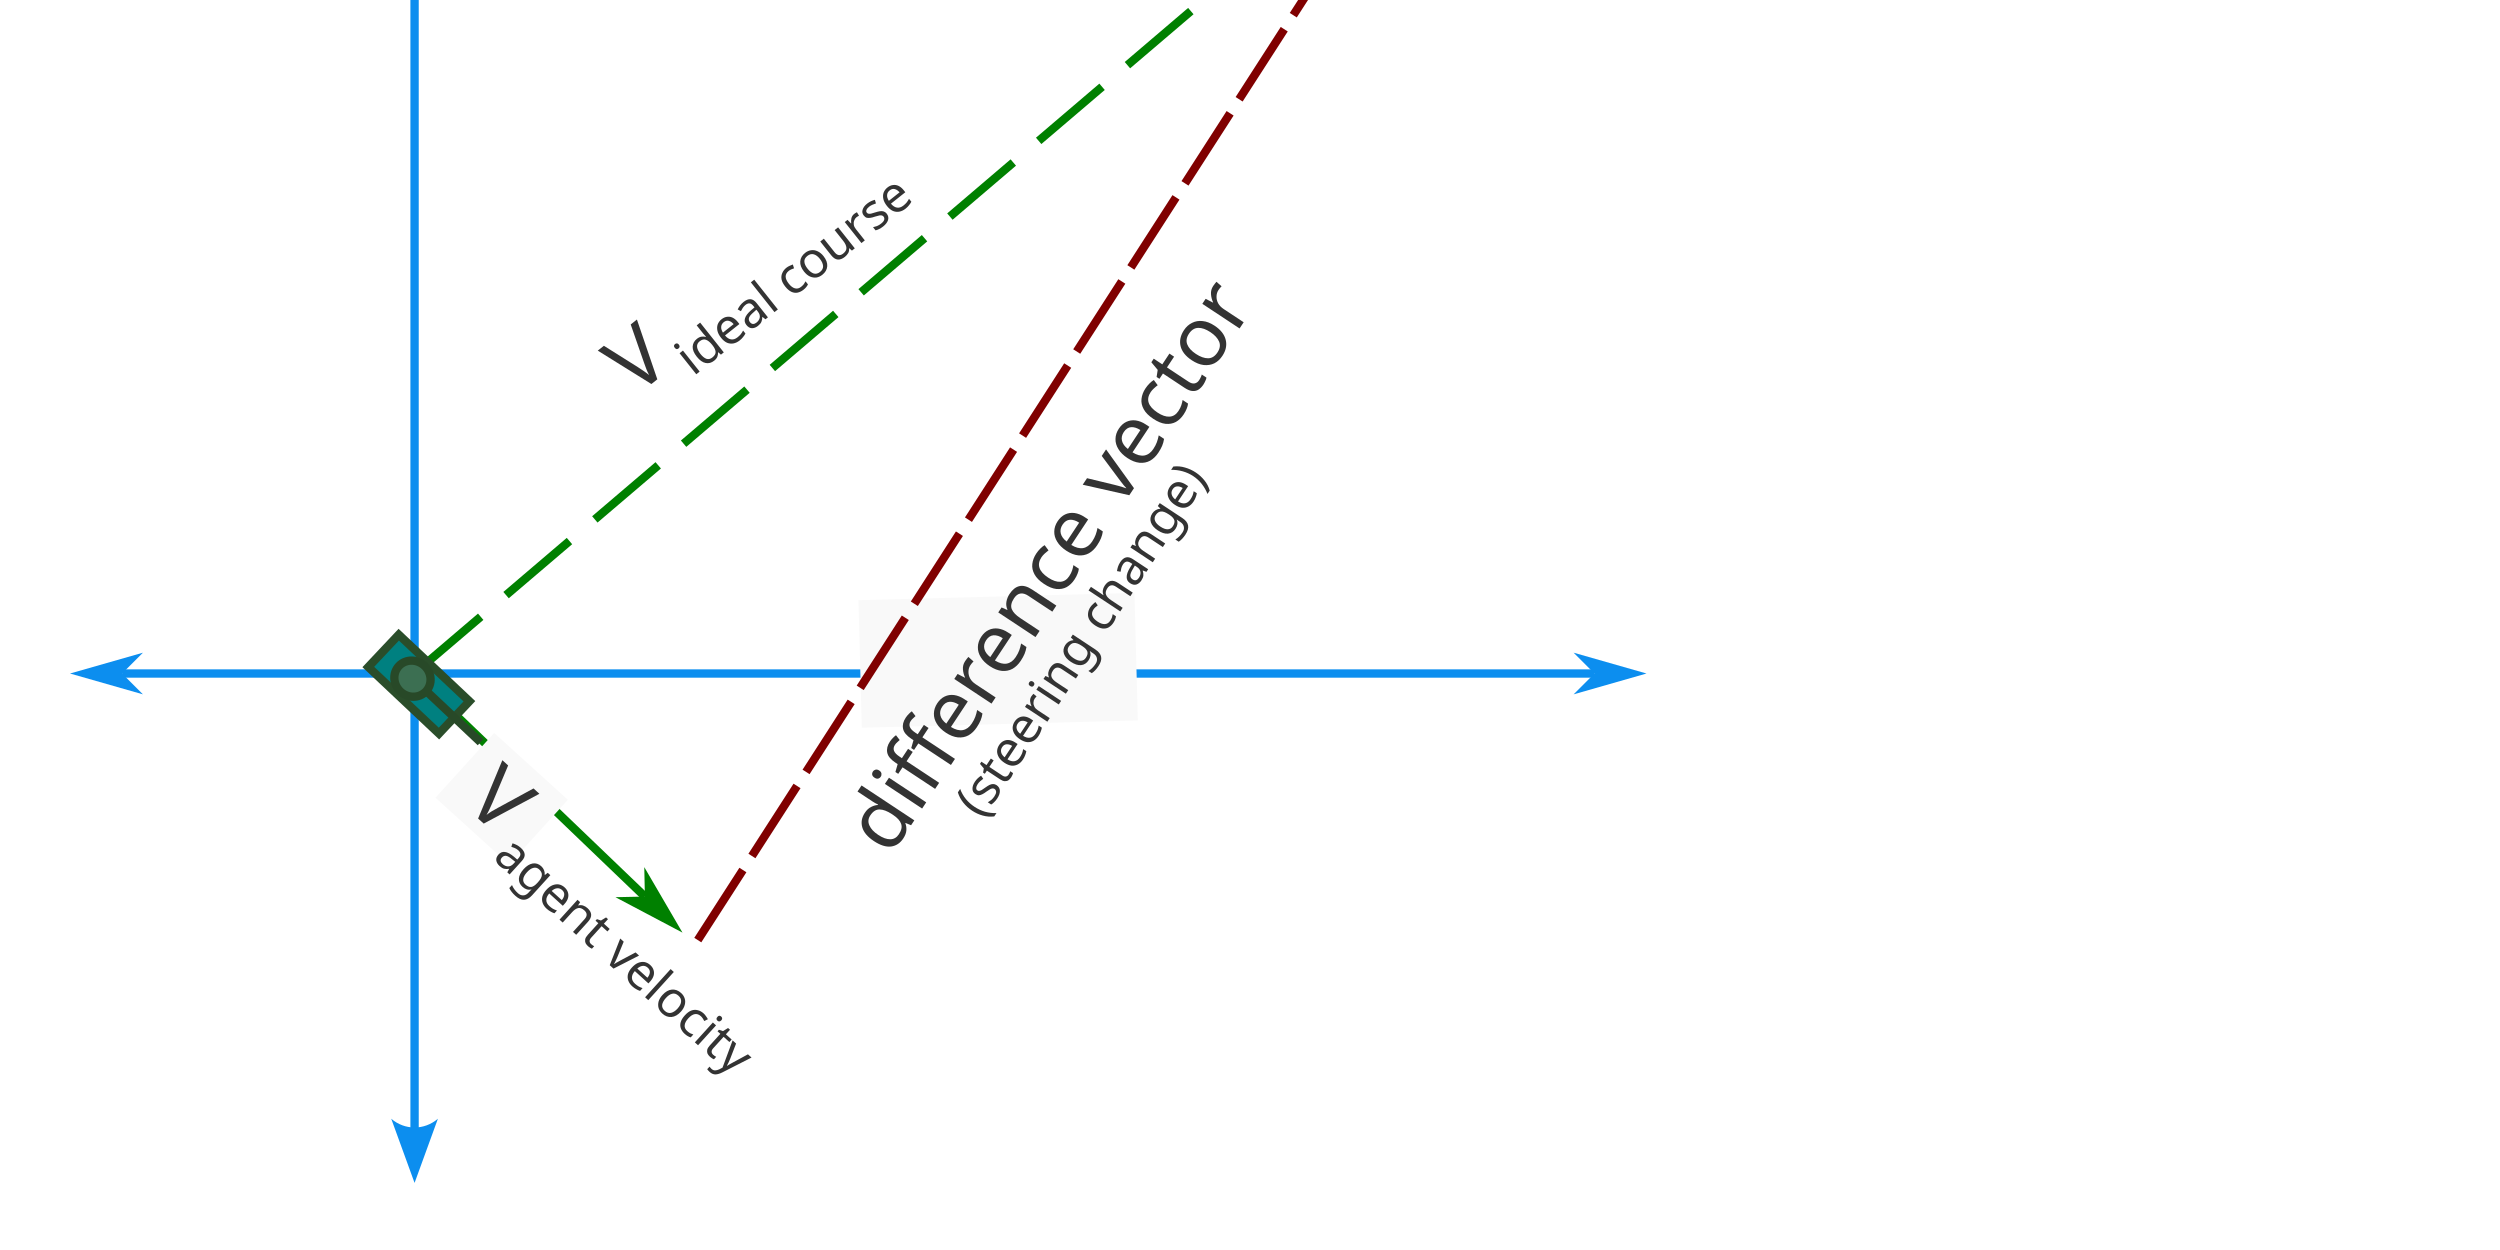
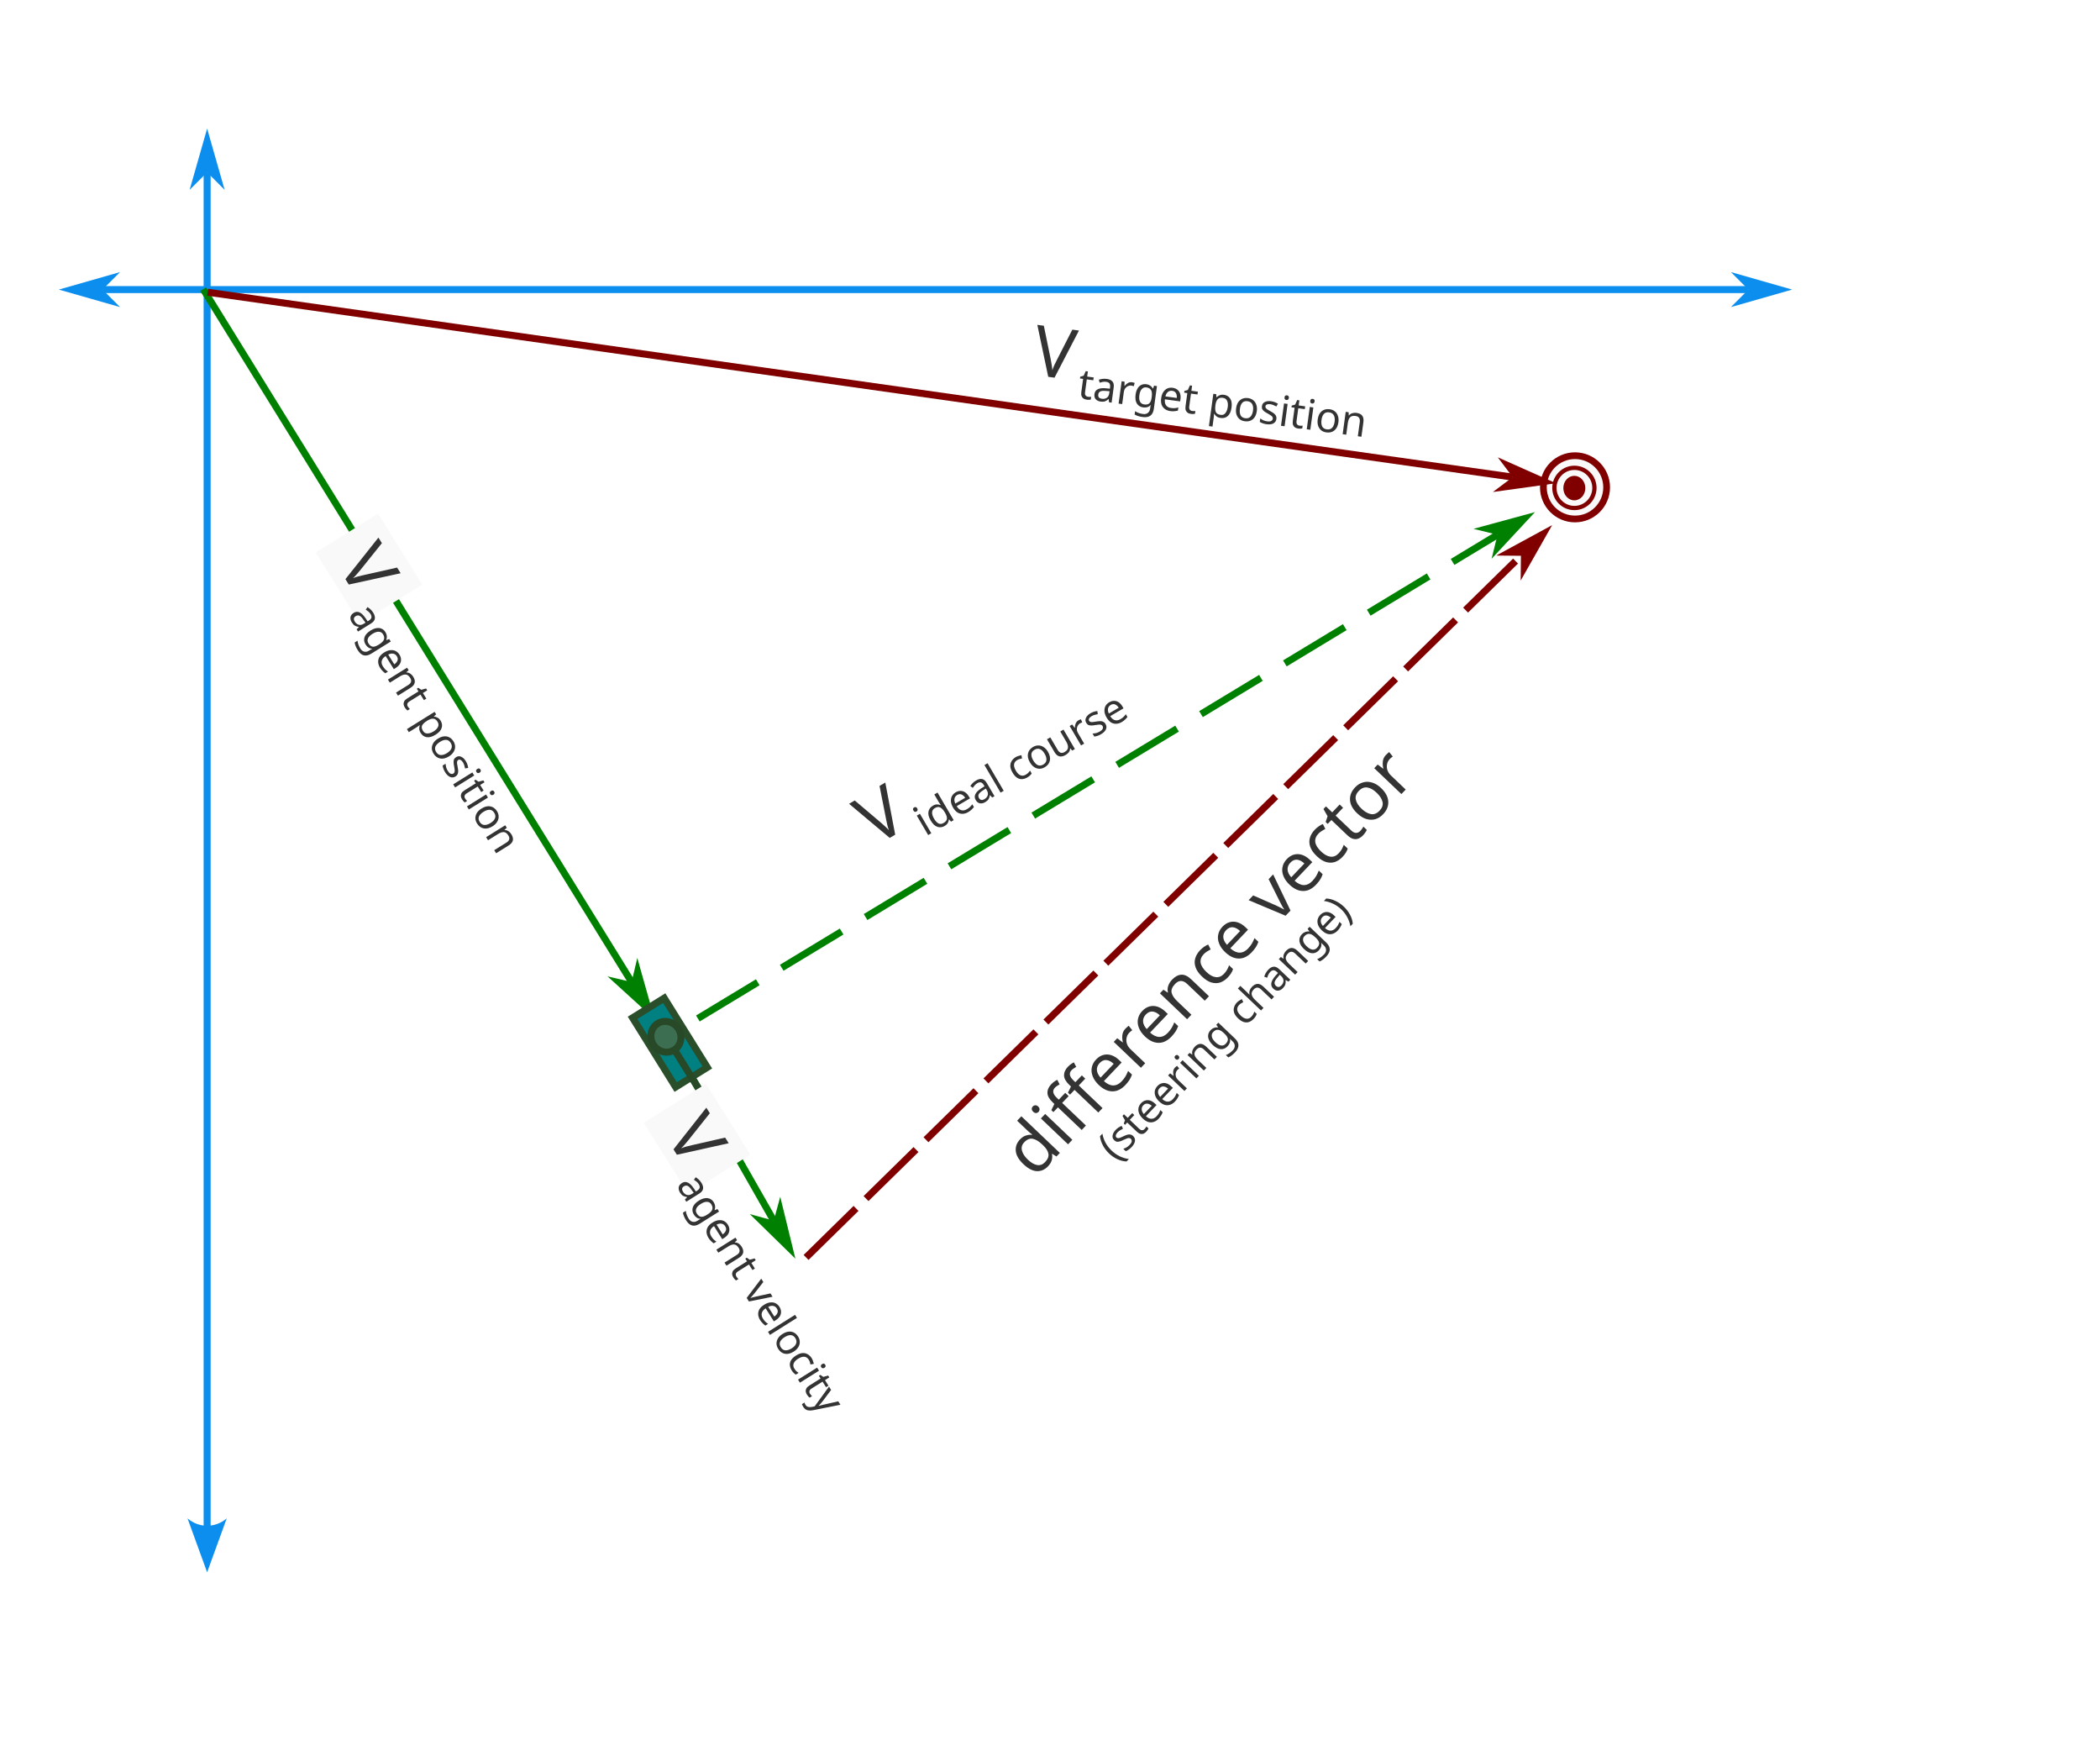
- <svg xmlns="http://www.w3.org/2000/svg" width="300" height="150" viewBox="0 0 300 150" version="1.1" id="svg1">
+ <svg xmlns="http://www.w3.org/2000/svg" width="300" height="250" viewBox="0 0 300 250" version="1.1" id="svg1">
  <defs id="defs1">
    <marker style="overflow:visible" id="marker20" refX="0" refY="0" orient="auto-start-reverse" markerWidth="1" markerHeight="1" viewBox="0 0 1 1" preserveAspectRatio="xMidYMid">
      <path style="fill:context-stroke;fill-rule:evenodd;stroke:none" d="M 0,0 5,-5 -12.5,0 5,5 Z" transform="scale(-0.5)" id="path20" />
    </marker>
    <marker style="overflow:visible" id="marker4" refX="0" refY="0" orient="auto-start-reverse" markerWidth="1" markerHeight="1" viewBox="0 0 1 1" preserveAspectRatio="xMidYMid">
      <path style="fill:context-stroke;fill-rule:evenodd;stroke:none" d="M 0,0 5,-5 -12.5,0 5,5 Z" transform="scale(-0.5)" id="path4" />
    </marker>
    <marker style="overflow:visible" id="ConcaveTriangle" refX="0" refY="0" orient="auto-start-reverse" markerWidth="1" markerHeight="1" viewBox="0 0 1 1" preserveAspectRatio="xMidYMid">
      <path transform="scale(0.7)" d="M -2,-4 9,0 -2,4 c 2,-2.33 2,-5.66 0,-8 z" style="fill:context-stroke;fill-rule:evenodd;stroke:none" id="path7" />
    </marker>
    <marker style="overflow:visible" id="marker3" refX="0" refY="0" orient="auto-start-reverse" markerWidth="1" markerHeight="1" viewBox="0 0 1 1" preserveAspectRatio="xMidYMid">
      <path style="fill:context-stroke;fill-rule:evenodd;stroke:none" d="M 0,0 5,-5 -12.5,0 5,5 Z" transform="scale(-0.5)" id="path3" />
    </marker>
    <marker style="overflow:visible" id="DartArrow" refX="0" refY="0" orient="auto-start-reverse" markerWidth="1" markerHeight="1" viewBox="0 0 1 1" preserveAspectRatio="xMidYMid">
      <path style="fill:context-stroke;fill-rule:evenodd;stroke:none" d="M 0,0 5,-5 -12.5,0 5,5 Z" transform="scale(-0.5)" id="path6" />
    </marker>
    <marker style="overflow:visible" id="marker4-2" refX="0" refY="0" orient="auto-start-reverse" markerWidth="1" markerHeight="1" viewBox="0 0 1 1" preserveAspectRatio="xMidYMid">
      <path style="fill:context-stroke;fill-rule:evenodd;stroke:none" d="M 0,0 5,-5 -12.5,0 5,5 Z" transform="scale(-0.5)" id="path4-6" />
    </marker>
    <marker style="overflow:visible" id="ConcaveTriangle-1" refX="0" refY="0" orient="auto-start-reverse" markerWidth="1" markerHeight="1" viewBox="0 0 1 1" preserveAspectRatio="xMidYMid">
      <path transform="scale(0.7)" d="M -2,-4 9,0 -2,4 c 2,-2.33 2,-5.66 0,-8 z" style="fill:context-stroke;fill-rule:evenodd;stroke:none" id="path7-8" />
    </marker>
    <marker style="overflow:visible" id="marker3-7" refX="0" refY="0" orient="auto-start-reverse" markerWidth="1" markerHeight="1" viewBox="0 0 1 1" preserveAspectRatio="xMidYMid">
      <path style="fill:context-stroke;fill-rule:evenodd;stroke:none" d="M 0,0 5,-5 -12.5,0 5,5 Z" transform="scale(-0.5)" id="path3-9" />
    </marker>
    <marker style="overflow:visible" id="DartArrow-2" refX="0" refY="0" orient="auto-start-reverse" markerWidth="1" markerHeight="1" viewBox="0 0 1 1" preserveAspectRatio="xMidYMid">
      <path style="fill:context-stroke;fill-rule:evenodd;stroke:none" d="M 0,0 5,-5 -12.5,0 5,5 Z" transform="scale(-0.5)" id="path6-0" />
    </marker>
    <marker style="overflow:visible" id="marker4-22" refX="0" refY="0" orient="auto-start-reverse" markerWidth="1" markerHeight="1" viewBox="0 0 1 1" preserveAspectRatio="xMidYMid">
      <path style="fill:context-stroke;fill-rule:evenodd;stroke:none" d="M 0,0 5,-5 -12.5,0 5,5 Z" transform="scale(-0.5)" id="path4-8" />
    </marker>
    <marker style="overflow:visible" id="ConcaveTriangle-9" refX="0" refY="0" orient="auto-start-reverse" markerWidth="1" markerHeight="1" viewBox="0 0 1 1" preserveAspectRatio="xMidYMid">
      <path transform="scale(0.7)" d="M -2,-4 9,0 -2,4 c 2,-2.33 2,-5.66 0,-8 z" style="fill:context-stroke;fill-rule:evenodd;stroke:none" id="path7-7" />
    </marker>
    <marker style="overflow:visible" id="marker3-3" refX="0" refY="0" orient="auto-start-reverse" markerWidth="1" markerHeight="1" viewBox="0 0 1 1" preserveAspectRatio="xMidYMid">
      <path style="fill:context-stroke;fill-rule:evenodd;stroke:none" d="M 0,0 5,-5 -12.5,0 5,5 Z" transform="scale(-0.5)" id="path3-6" />
    </marker>
    <marker style="overflow:visible" id="DartArrow-1" refX="0" refY="0" orient="auto-start-reverse" markerWidth="1" markerHeight="1" viewBox="0 0 1 1" preserveAspectRatio="xMidYMid">
      <path style="fill:context-stroke;fill-rule:evenodd;stroke:none" d="M 0,0 5,-5 -12.5,0 5,5 Z" transform="scale(-0.5)" id="path6-2" />
+     </marker>
+     <marker style="overflow:visible" id="marker20-8" refX="0" refY="0" orient="auto-start-reverse" markerWidth="1" markerHeight="1" viewBox="0 0 1 1" preserveAspectRatio="xMidYMid">
+       <path style="fill:context-stroke;fill-rule:evenodd;stroke:none" d="M 0,0 5,-5 -12.5,0 5,5 Z" transform="scale(-0.5)" id="path20-4" />
    </marker>
  </defs>
  <g id="layer1" style="display:none">
    <path style="fill:none;stroke:#0c8eef;stroke-width:1px;stroke-linecap:butt;stroke-linejoin:miter;stroke-opacity:1;marker-start:url(#marker4);marker-end:url(#ConcaveTriangle)" d="M 49.748,16.053 V 135.649" id="path1" />
    <path style="fill:none;stroke:#0c8eef;stroke-width:1px;stroke-linecap:butt;stroke-linejoin:miter;stroke-opacity:1;marker-start:url(#marker3);marker-end:url(#DartArrow)" d="M 14.651,80.822 H 284.162" id="path2" />
    <g id="g8">
      <rect style="fill:#008080;fill-rule:evenodd;stroke:#2a4d2a;stroke-linecap:square;stroke-opacity:1" id="rect4" width="5.327" height="11.649" x="44.95" y="170.246" />
      <ellipse style="fill:#3c6f52;fill-opacity:1;fill-rule:evenodd;stroke:#284928;stroke-linecap:square;stroke-opacity:1" id="path5" cx="47.663" cy="177.078" rx="2.115" ry="2.226" />
      <path style="fill:none;stroke:#284928;stroke-width:1px;stroke-linecap:butt;stroke-linejoin:miter;stroke-opacity:1" d="m 47.608,174.706 v -8.809" id="path8" />
    </g>
    <g id="g10">
      <ellipse style="fill:#f9f9f9;fill-opacity:1;fill-rule:evenodd;stroke:#800000;stroke-width:0.963;stroke-linecap:square;stroke-opacity:1" id="path9" cx="80" cy="175" rx="4.519" ry="4.519" />
      <ellipse style="fill:#f9f9f9;fill-opacity:1;fill-rule:evenodd;stroke:#800000;stroke-width:0.61;stroke-linecap:square;stroke-opacity:1" id="ellipse9" cx="79.915" cy="175.083" rx="2.86" ry="2.87" />
      <ellipse style="fill:#800000;fill-opacity:1;fill-rule:evenodd;stroke:none;stroke-width:0.353;stroke-linecap:square;stroke-opacity:1" id="ellipse10" cx="79.903" cy="175.107" rx="1.571" ry="1.751" />
    </g>
  </g>
  <g id="layer12" style="display:none">
    <path style="display:inline;fill:none;stroke:#0c8eef;stroke-width:1px;stroke-linecap:butt;stroke-linejoin:miter;stroke-opacity:1;marker-start:url(#marker4-2);marker-end:url(#ConcaveTriangle-1)" d="m 49.748,16.053 0.527,134.51" id="path1-3" />
    <path style="display:inline;fill:none;stroke:#0c8eef;stroke-width:1px;stroke-linecap:butt;stroke-linejoin:miter;stroke-opacity:1;marker-start:url(#marker3-7);marker-end:url(#DartArrow-2)" d="M 14.651,80.822 H 250.176" id="path2-7" />
    <rect style="display:inline;fill:#f9f9f9;fill-opacity:1;fill-rule:evenodd;stroke:none;stroke-linecap:square;stroke-dasharray:10, 4;stroke-dashoffset:0;stroke-opacity:1" id="rect29" width="87.563" height="26.161" x="203.015" y="25.469" transform="rotate(-42.22472,285.3155,163.7933)" />
    <path style="fill:none;stroke:#008000;stroke-width:1px;stroke-linecap:butt;stroke-linejoin:miter;stroke-opacity:1;marker-end:url(#marker20)" d="M 49.873,81.198 104.871,134.419" id="path19" />
    <path style="fill:none;stroke:#800000;stroke-width:1px;stroke-linecap:butt;stroke-linejoin:miter;stroke-opacity:1;marker-end:url(#marker20)" d="M 49.873,81.198 214.145,42.897" id="path21" />
    <path style="fill:none;stroke:#008000;stroke-width:1px;stroke-linecap:butt;stroke-linejoin:miter;stroke-dasharray:10, 4;stroke-dashoffset:0;stroke-opacity:1;marker-end:url(#marker20)" d="M 109.516,139.004 216.587,47.687" id="path22" />
    <g id="g11" transform="rotate(133.2922,86.96627,171.5768)">
      <rect style="fill:#008080;fill-rule:evenodd;stroke:#2a4d2a;stroke-linecap:square;stroke-opacity:1" id="rect10" width="5.327" height="11.649" x="44.95" y="170.246" />
      <ellipse style="fill:#3c6f52;fill-opacity:1;fill-rule:evenodd;stroke:#284928;stroke-linecap:square;stroke-opacity:1" id="ellipse11" cx="47.663" cy="177.078" rx="2.115" ry="2.226" />
      <path style="fill:none;stroke:#284928;stroke-width:1px;stroke-linecap:butt;stroke-linejoin:miter;stroke-opacity:1" d="m 47.608,174.706 v -8.809" id="path11" />
    </g>
    <g id="g23" transform="rotate(-13.46456,203.26,22.99479)">
      <text xml:space="preserve" style="font-style:normal;font-variant:normal;font-weight:normal;font-stretch:normal;font-size:10px;line-height:normal;font-family:sans-serif;font-variant-ligatures:normal;font-variant-position:normal;font-variant-caps:normal;font-variant-numeric:normal;font-variant-alternates:normal;font-variant-east-asian:normal;font-feature-settings:normal;font-variation-settings:normal;text-indent:0;text-align:start;text-decoration-line:none;text-decoration-style:solid;text-decoration-color:#000000;letter-spacing:normal;word-spacing:normal;text-transform:none;writing-mode:lr-tb;direction:ltr;text-orientation:mixed;dominant-baseline:auto;baseline-shift:baseline;text-anchor:start;white-space:normal;shape-padding:0;shape-margin:0;inline-size:0;opacity:1;vector-effect:none;fill:#333333;fill-opacity:1;stroke:none;stroke-width:2;stroke-linecap:butt;stroke-linejoin:miter;stroke-miterlimit:4;stroke-dasharray:none;stroke-dashoffset:0;stroke-opacity:1;-inkscape-stroke:none;stop-color:#000000;stop-opacity:1" x="95.549" y="37.407" id="text22">
        <tspan id="tspan22" x="95.549" y="37.407" style="font-size:10px">V </tspan>
      </text>
      <text xml:space="preserve" style="font-style:normal;font-variant:normal;font-weight:normal;font-stretch:normal;font-size:6px;line-height:normal;font-family:sans-serif;font-variant-ligatures:normal;font-variant-position:normal;font-variant-caps:normal;font-variant-numeric:normal;font-variant-alternates:normal;font-variant-east-asian:normal;font-feature-settings:normal;font-variation-settings:normal;text-indent:0;text-align:start;text-decoration-line:none;text-decoration-style:solid;text-decoration-color:#000000;letter-spacing:normal;word-spacing:normal;text-transform:none;writing-mode:lr-tb;direction:ltr;text-orientation:mixed;dominant-baseline:auto;baseline-shift:baseline;text-anchor:start;white-space:normal;shape-padding:0;shape-margin:0;inline-size:0;opacity:1;vector-effect:none;fill:#333333;fill-opacity:1;stroke:none;stroke-width:2;stroke-linecap:butt;stroke-linejoin:miter;stroke-miterlimit:4;stroke-dasharray:none;stroke-dashoffset:0;stroke-opacity:1;-inkscape-stroke:none;stop-color:#000000;stop-opacity:1" x="104.744" y="45.246" id="text23" transform="translate(-2.214525,-5.409334)">
        <tspan id="tspan23" x="104.744" y="45.246" style="font-size:6px">target position</tspan>
      </text>
    </g>
    <g id="g31" transform="rotate(44.26837,202.1203,37.37546)">
      <rect style="fill:#f9f9f9;fill-opacity:1;fill-rule:evenodd;stroke:none;stroke-linecap:square;stroke-dasharray:10, 4;stroke-dashoffset:0;stroke-opacity:1" id="rect31" width="11.937" height="10.49" x="136.36" y="169.748" />
      <text xml:space="preserve" style="font-style:normal;font-variant:normal;font-weight:normal;font-stretch:normal;font-size:10px;line-height:normal;font-family:sans-serif;font-variant-ligatures:normal;font-variant-position:normal;font-variant-caps:normal;font-variant-numeric:normal;font-variant-alternates:normal;font-variant-east-asian:normal;font-feature-settings:normal;font-variation-settings:normal;text-indent:0;text-align:start;text-decoration-line:none;text-decoration-style:solid;text-decoration-color:#000000;letter-spacing:normal;word-spacing:normal;text-transform:none;writing-mode:lr-tb;direction:ltr;text-orientation:mixed;dominant-baseline:auto;baseline-shift:baseline;text-anchor:start;white-space:normal;shape-padding:0;shape-margin:0;inline-size:0;vector-effect:none;fill:#333333;fill-opacity:1;stroke:none;stroke-width:2;stroke-linecap:butt;stroke-linejoin:miter;stroke-miterlimit:4;stroke-dasharray:none;stroke-dashoffset:0;stroke-opacity:1;-inkscape-stroke:none;stop-color:#000000" x="95.549" y="37.407" id="text24" transform="translate(43.73255,141.2455)">
        <tspan id="tspan24" x="95.549" y="37.407" style="font-size:10px">V </tspan>
      </text>
      <text xml:space="preserve" style="font-style:normal;font-variant:normal;font-weight:normal;font-stretch:normal;font-size:6px;line-height:normal;font-family:sans-serif;font-variant-ligatures:normal;font-variant-position:normal;font-variant-caps:normal;font-variant-numeric:normal;font-variant-alternates:normal;font-variant-east-asian:normal;font-feature-settings:normal;font-variation-settings:normal;text-indent:0;text-align:start;text-decoration-line:none;text-decoration-style:solid;text-decoration-color:#000000;letter-spacing:normal;word-spacing:normal;text-transform:none;writing-mode:lr-tb;direction:ltr;text-orientation:mixed;dominant-baseline:auto;baseline-shift:baseline;text-anchor:start;white-space:normal;shape-padding:0;shape-margin:0;inline-size:0;vector-effect:none;fill:#333333;fill-opacity:1;stroke:none;stroke-width:2;stroke-linecap:butt;stroke-linejoin:miter;stroke-miterlimit:4;stroke-dasharray:none;stroke-dashoffset:0;stroke-opacity:1;-inkscape-stroke:none;stop-color:#000000" x="104.744" y="45.246" id="text25" transform="translate(41.51803,135.8361)">
        <tspan id="tspan25" x="104.744" y="45.246" style="font-size:6px">agent position</tspan>
      </text>
    </g>
    <g id="g29" transform="rotate(-42.22472,285.3155,163.7933)" style="display:inline">
      <text xml:space="preserve" style="font-style:normal;font-variant:normal;font-weight:normal;font-stretch:normal;font-size:10px;line-height:normal;font-family:sans-serif;font-variant-ligatures:normal;font-variant-position:normal;font-variant-caps:normal;font-variant-numeric:normal;font-variant-alternates:normal;font-variant-east-asian:normal;font-feature-settings:normal;font-variation-settings:normal;text-indent:0;text-align:start;text-decoration-line:none;text-decoration-style:solid;text-decoration-color:#000000;letter-spacing:normal;word-spacing:normal;text-transform:none;writing-mode:lr-tb;direction:ltr;text-orientation:mixed;dominant-baseline:auto;baseline-shift:baseline;text-anchor:start;white-space:normal;shape-padding:0;shape-margin:0;inline-size:0;vector-effect:none;fill:#333333;fill-opacity:1;stroke:none;stroke-width:2;stroke-linecap:butt;stroke-linejoin:miter;stroke-miterlimit:4;stroke-dasharray:none;stroke-dashoffset:0;stroke-opacity:1;-inkscape-stroke:none;stop-color:#000000" x="95.549" y="37.407" id="text26" transform="translate(107.4365,5.008155)">
        <tspan x="95.549" y="37.407" style="font-size:10px" id="tspan27">difference vector </tspan>
      </text>
      <text xml:space="preserve" style="font-style:normal;font-variant:normal;font-weight:normal;font-stretch:normal;font-size:6px;line-height:normal;font-family:sans-serif;font-variant-ligatures:normal;font-variant-position:normal;font-variant-caps:normal;font-variant-numeric:normal;font-variant-alternates:normal;font-variant-east-asian:normal;font-feature-settings:normal;font-variation-settings:normal;text-indent:0;text-align:start;text-decoration-line:none;text-decoration-style:solid;text-decoration-color:#000000;letter-spacing:normal;word-spacing:normal;text-transform:none;writing-mode:lr-tb;direction:ltr;text-orientation:mixed;dominant-baseline:auto;baseline-shift:baseline;text-anchor:start;white-space:normal;shape-padding:0;shape-margin:0;inline-size:0;vector-effect:none;fill:#333333;fill-opacity:1;stroke:none;stroke-width:2;stroke-linecap:butt;stroke-linejoin:miter;stroke-miterlimit:4;stroke-dasharray:none;stroke-dashoffset:0;stroke-opacity:1;-inkscape-stroke:none;stop-color:#000000" x="95.549" y="37.407" id="text29" transform="translate(117.2925,11.79521)">
        <tspan x="95.549" y="37.407" id="tspan29" style="font-size:6px">(ideal course change)</tspan>
      </text>
    </g>
    <g id="g14" transform="translate(145.3253,-134.9293)" style="display:inline">
      <ellipse style="fill:#f9f9f9;fill-opacity:1;fill-rule:evenodd;stroke:#800000;stroke-width:0.963;stroke-linecap:square;stroke-opacity:1" id="ellipse12" cx="80" cy="175" rx="4.519" ry="4.519" />
      <ellipse style="fill:#f9f9f9;fill-opacity:1;fill-rule:evenodd;stroke:#800000;stroke-width:0.61;stroke-linecap:square;stroke-opacity:1" id="ellipse13" cx="79.915" cy="175.083" rx="2.86" ry="2.87" />
      <ellipse style="fill:#800000;fill-opacity:1;fill-rule:evenodd;stroke:none;stroke-width:0.353;stroke-linecap:square;stroke-opacity:1" id="ellipse14" cx="79.903" cy="175.107" rx="1.571" ry="1.751" />
    </g>
  </g>
-   <g id="g43" style="display:inline">
+   <g id="g43" style="display:none">
    <path style="display:inline;fill:none;stroke:#0c8eef;stroke-width:1px;stroke-linecap:butt;stroke-linejoin:miter;stroke-opacity:1;marker-start:url(#marker4-22);marker-end:url(#ConcaveTriangle-9)" d="M 49.748,-29.288 V 135.649" id="path1-31" />
    <path style="display:inline;fill:none;stroke:#0c8eef;stroke-width:1px;stroke-linecap:butt;stroke-linejoin:miter;stroke-opacity:1;marker-start:url(#marker3-3);marker-end:url(#DartArrow-1)" d="M 14.651,80.822 H 191.332" id="path2-9" />
    <rect style="display:inline;fill:#f9f9f9;fill-opacity:1;fill-rule:evenodd;stroke:none;stroke-linecap:square;stroke-dasharray:10, 4;stroke-dashoffset:0;stroke-opacity:1" id="rect32" width="33.133" height="15.311" x="101.075" y="74.716" transform="rotate(-1.512971)" />
    <path style="fill:none;stroke:#008000;stroke-width:1px;stroke-linecap:butt;stroke-linejoin:miter;stroke-opacity:1;marker-end:url(#marker20)" d="M 49.873,81.198 77.387,107.589" id="path32" />
    <path style="fill:none;stroke:#800000;stroke-width:1px;stroke-linecap:butt;stroke-linejoin:miter;stroke-dasharray:10, 2;stroke-dashoffset:0;stroke-opacity:1;marker-end:url(#marker20)" d="M 83.734,112.81 161.454,-7.903" id="path33" />
    <path style="fill:none;stroke:#008000;stroke-width:1px;stroke-linecap:butt;stroke-linejoin:miter;stroke-dasharray:10, 4;stroke-dashoffset:0;stroke-opacity:1;marker-end:url(#marker20)" d="M 50.075,80.498 157.146,-10.819" id="path34" />
    <g id="g35" transform="rotate(133.2922,69.22621,129.655)">
      <rect style="fill:#008080;fill-rule:evenodd;stroke:#2a4d2a;stroke-linecap:square;stroke-opacity:1" id="rect34" width="5.327" height="11.649" x="44.95" y="170.246" />
      <ellipse style="fill:#3c6f52;fill-opacity:1;fill-rule:evenodd;stroke:#284928;stroke-linecap:square;stroke-opacity:1" id="ellipse34" cx="47.663" cy="177.078" rx="2.115" ry="2.226" />
      <path style="fill:none;stroke:#284928;stroke-width:1px;stroke-linecap:butt;stroke-linejoin:miter;stroke-opacity:1" d="m 47.608,174.706 v -8.809" id="path35" />
    </g>
    <g id="g36" transform="rotate(-38.4586,100.57,70.3128)">
      <text xml:space="preserve" style="font-style:normal;font-variant:normal;font-weight:normal;font-stretch:normal;font-size:10px;line-height:normal;font-family:sans-serif;font-variant-ligatures:normal;font-variant-position:normal;font-variant-caps:normal;font-variant-numeric:normal;font-variant-alternates:normal;font-variant-east-asian:normal;font-feature-settings:normal;font-variation-settings:normal;text-indent:0;text-align:start;text-decoration-line:none;text-decoration-style:solid;text-decoration-color:#000000;letter-spacing:normal;word-spacing:normal;text-transform:none;writing-mode:lr-tb;direction:ltr;text-orientation:mixed;dominant-baseline:auto;baseline-shift:baseline;text-anchor:start;white-space:normal;shape-padding:0;shape-margin:0;inline-size:0;opacity:1;vector-effect:none;fill:#333333;fill-opacity:1;stroke:none;stroke-width:2;stroke-linecap:butt;stroke-linejoin:miter;stroke-miterlimit:4;stroke-dasharray:none;stroke-dashoffset:0;stroke-opacity:1;-inkscape-stroke:none;stop-color:#000000;stop-opacity:1" x="95.549" y="37.407" id="text35">
        <tspan id="tspan35" x="95.549" y="37.407" style="font-size:10px">V </tspan>
      </text>
      <text xml:space="preserve" style="font-style:normal;font-variant:normal;font-weight:normal;font-stretch:normal;font-size:6px;line-height:normal;font-family:sans-serif;font-variant-ligatures:normal;font-variant-position:normal;font-variant-caps:normal;font-variant-numeric:normal;font-variant-alternates:normal;font-variant-east-asian:normal;font-feature-settings:normal;font-variation-settings:normal;text-indent:0;text-align:start;text-decoration-line:none;text-decoration-style:solid;text-decoration-color:#000000;letter-spacing:normal;word-spacing:normal;text-transform:none;writing-mode:lr-tb;direction:ltr;text-orientation:mixed;dominant-baseline:auto;baseline-shift:baseline;text-anchor:start;white-space:normal;shape-padding:0;shape-margin:0;inline-size:0;opacity:1;vector-effect:none;fill:#333333;fill-opacity:1;stroke:none;stroke-width:2;stroke-linecap:butt;stroke-linejoin:miter;stroke-miterlimit:4;stroke-dasharray:none;stroke-dashoffset:0;stroke-opacity:1;-inkscape-stroke:none;stop-color:#000000;stop-opacity:1" x="104.744" y="45.246" id="text36" transform="translate(-2.214525,-5.409334)">
        <tspan id="tspan36" x="104.744" y="45.246" style="font-size:6px">ideal course</tspan>
      </text>
    </g>
    <g id="g38" transform="rotate(42.19545,203.8304,28.98825)">
      <rect style="fill:#f9f9f9;fill-opacity:1;fill-rule:evenodd;stroke:none;stroke-linecap:square;stroke-dasharray:10, 4;stroke-dashoffset:0;stroke-opacity:1" id="rect36" width="11.937" height="10.49" x="136.36" y="169.748" />
      <text xml:space="preserve" style="font-style:normal;font-variant:normal;font-weight:normal;font-stretch:normal;font-size:10px;line-height:normal;font-family:sans-serif;font-variant-ligatures:normal;font-variant-position:normal;font-variant-caps:normal;font-variant-numeric:normal;font-variant-alternates:normal;font-variant-east-asian:normal;font-feature-settings:normal;font-variation-settings:normal;text-indent:0;text-align:start;text-decoration-line:none;text-decoration-style:solid;text-decoration-color:#000000;letter-spacing:normal;word-spacing:normal;text-transform:none;writing-mode:lr-tb;direction:ltr;text-orientation:mixed;dominant-baseline:auto;baseline-shift:baseline;text-anchor:start;white-space:normal;shape-padding:0;shape-margin:0;inline-size:0;vector-effect:none;fill:#333333;fill-opacity:1;stroke:none;stroke-width:2;stroke-linecap:butt;stroke-linejoin:miter;stroke-miterlimit:4;stroke-dasharray:none;stroke-dashoffset:0;stroke-opacity:1;-inkscape-stroke:none;stop-color:#000000" x="95.549" y="37.407" id="text37" transform="translate(43.73255,141.2455)">
        <tspan id="tspan37" x="95.549" y="37.407" style="font-size:10px">V </tspan>
      </text>
      <text xml:space="preserve" style="font-style:normal;font-variant:normal;font-weight:normal;font-stretch:normal;font-size:6px;line-height:normal;font-family:sans-serif;font-variant-ligatures:normal;font-variant-position:normal;font-variant-caps:normal;font-variant-numeric:normal;font-variant-alternates:normal;font-variant-east-asian:normal;font-feature-settings:normal;font-variation-settings:normal;text-indent:0;text-align:start;text-decoration-line:none;text-decoration-style:solid;text-decoration-color:#000000;letter-spacing:normal;word-spacing:normal;text-transform:none;writing-mode:lr-tb;direction:ltr;text-orientation:mixed;dominant-baseline:auto;baseline-shift:baseline;text-anchor:start;white-space:normal;shape-padding:0;shape-margin:0;inline-size:0;vector-effect:none;fill:#333333;fill-opacity:1;stroke:none;stroke-width:2;stroke-linecap:butt;stroke-linejoin:miter;stroke-miterlimit:4;stroke-dasharray:none;stroke-dashoffset:0;stroke-opacity:1;-inkscape-stroke:none;stop-color:#000000" x="104.744" y="45.246" id="text38" transform="translate(41.51803,135.8361)">
        <tspan id="tspan38" x="104.744" y="45.246" style="font-size:6px">agent velocity</tspan>
      </text>
    </g>
    <g id="g40" transform="rotate(-56.5261,211.1096,162.0985)" style="display:inline">
      <text xml:space="preserve" style="font-style:normal;font-variant:normal;font-weight:normal;font-stretch:normal;font-size:10px;line-height:normal;font-family:sans-serif;font-variant-ligatures:normal;font-variant-position:normal;font-variant-caps:normal;font-variant-numeric:normal;font-variant-alternates:normal;font-variant-east-asian:normal;font-feature-settings:normal;font-variation-settings:normal;text-indent:0;text-align:start;text-decoration-line:none;text-decoration-style:solid;text-decoration-color:#000000;letter-spacing:normal;word-spacing:normal;text-transform:none;writing-mode:lr-tb;direction:ltr;text-orientation:mixed;dominant-baseline:auto;baseline-shift:baseline;text-anchor:start;white-space:normal;shape-padding:0;shape-margin:0;inline-size:0;vector-effect:none;fill:#333333;fill-opacity:1;stroke:none;stroke-width:2;stroke-linecap:butt;stroke-linejoin:miter;stroke-miterlimit:4;stroke-dasharray:none;stroke-dashoffset:0;stroke-opacity:1;-inkscape-stroke:none;stop-color:#000000" x="95.549" y="37.407" id="text39" transform="translate(107.4365,5.008155)">
        <tspan x="95.549" y="37.407" style="font-size:10px" id="tspan39">difference vector </tspan>
      </text>
      <text xml:space="preserve" style="font-style:normal;font-variant:normal;font-weight:normal;font-stretch:normal;font-size:6px;line-height:normal;font-family:sans-serif;font-variant-ligatures:normal;font-variant-position:normal;font-variant-caps:normal;font-variant-numeric:normal;font-variant-alternates:normal;font-variant-east-asian:normal;font-feature-settings:normal;font-variation-settings:normal;text-indent:0;text-align:start;text-decoration-line:none;text-decoration-style:solid;text-decoration-color:#000000;letter-spacing:normal;word-spacing:normal;text-transform:none;writing-mode:lr-tb;direction:ltr;text-orientation:mixed;dominant-baseline:auto;baseline-shift:baseline;text-anchor:start;white-space:normal;shape-padding:0;shape-margin:0;inline-size:0;vector-effect:none;fill:#333333;fill-opacity:1;stroke:none;stroke-width:2;stroke-linecap:butt;stroke-linejoin:miter;stroke-miterlimit:4;stroke-dasharray:none;stroke-dashoffset:0;stroke-opacity:1;-inkscape-stroke:none;stop-color:#000000" x="95.549" y="37.407" id="text40" transform="translate(117.2925,11.79521)">
        <tspan x="95.549" y="37.407" id="tspan40" style="font-size:6px">(steering change)</tspan>
      </text>
    </g>
    <g id="g42" transform="translate(87.99306,-195.6684)" style="display:inline">
      <ellipse style="fill:#f9f9f9;fill-opacity:1;fill-rule:evenodd;stroke:#800000;stroke-width:0.963;stroke-linecap:square;stroke-opacity:1" id="ellipse40" cx="80" cy="175" rx="4.519" ry="4.519" />
      <ellipse style="fill:#f9f9f9;fill-opacity:1;fill-rule:evenodd;stroke:#800000;stroke-width:0.61;stroke-linecap:square;stroke-opacity:1" id="ellipse41" cx="79.915" cy="175.083" rx="2.86" ry="2.87" />
      <ellipse style="fill:#800000;fill-opacity:1;fill-rule:evenodd;stroke:none;stroke-width:0.353;stroke-linecap:square;stroke-opacity:1" id="ellipse42" cx="79.903" cy="175.107" rx="1.571" ry="1.751" />
    </g>
  </g>
+   <g id="g56" style="display:inline">
+     <path style="fill:none;stroke:#008000;stroke-width:1px;stroke-linecap:butt;stroke-linejoin:miter;stroke-opacity:1;marker-end:url(#marker20)" d="m 94.679,146.541 15.851,27.794" id="path56" />
+     <path style="display:inline;fill:none;stroke:#0c8eef;stroke-width:1px;stroke-linecap:butt;stroke-linejoin:miter;stroke-opacity:1;marker-start:url(#marker4-22);marker-end:url(#ConcaveTriangle-9)" d="M 29.59,24.614 V 218.258" id="path43" />
+     <path style="display:inline;fill:none;stroke:#0c8eef;stroke-width:1px;stroke-linecap:butt;stroke-linejoin:miter;stroke-opacity:1;marker-start:url(#marker3-3);marker-end:url(#DartArrow-1)" d="M 14.651,41.359 H 249.774" id="path44" />
+     <path style="fill:none;stroke:#008000;stroke-width:1px;stroke-linecap:butt;stroke-linejoin:miter;stroke-opacity:1;marker-end:url(#marker20)" d="M 29.026,41.296 90.231,140.257" id="path45" />
+     <path style="fill:none;stroke:#800000;stroke-width:1px;stroke-linecap:butt;stroke-linejoin:miter;stroke-dasharray:10, 2;stroke-dashoffset:0;stroke-opacity:1;marker-end:url(#marker20)" d="M 115.153,179.589 217.273,79.379" id="path46" />
+     <path style="fill:none;stroke:#008000;stroke-width:1px;stroke-linecap:butt;stroke-linejoin:miter;stroke-dasharray:10, 4;stroke-dashoffset:0;stroke-opacity:1;marker-end:url(#marker20)" d="M 99.695,145.462 213.931,76.374" id="path47" />
+     <g id="g48" transform="rotate(148.1072,75.54156,169.3575)">
+       <rect style="fill:#008080;fill-rule:evenodd;stroke:#2a4d2a;stroke-linecap:square;stroke-opacity:1" id="rect47" width="5.327" height="11.649" x="44.95" y="170.246" />
+       <ellipse style="fill:#3c6f52;fill-opacity:1;fill-rule:evenodd;stroke:#284928;stroke-linecap:square;stroke-opacity:1" id="ellipse47" cx="47.663" cy="177.078" rx="2.115" ry="2.226" />
+       <path style="fill:none;stroke:#284928;stroke-width:1px;stroke-linecap:butt;stroke-linejoin:miter;stroke-opacity:1" d="m 47.608,174.706 v -8.809" id="path48" />
+     </g>
+     <g id="g49" transform="rotate(-30.38236,264.0831,25.126)">
+       <text xml:space="preserve" style="font-style:normal;font-variant:normal;font-weight:normal;font-stretch:normal;font-size:10px;line-height:normal;font-family:sans-serif;font-variant-ligatures:normal;font-variant-position:normal;font-variant-caps:normal;font-variant-numeric:normal;font-variant-alternates:normal;font-variant-east-asian:normal;font-feature-settings:normal;font-variation-settings:normal;text-indent:0;text-align:start;text-decoration-line:none;text-decoration-style:solid;text-decoration-color:#000000;letter-spacing:normal;word-spacing:normal;text-transform:none;writing-mode:lr-tb;direction:ltr;text-orientation:mixed;dominant-baseline:auto;baseline-shift:baseline;text-anchor:start;white-space:normal;shape-padding:0;shape-margin:0;inline-size:0;opacity:1;vector-effect:none;fill:#333333;fill-opacity:1;stroke:none;stroke-width:2;stroke-linecap:butt;stroke-linejoin:miter;stroke-miterlimit:4;stroke-dasharray:none;stroke-dashoffset:0;stroke-opacity:1;-inkscape-stroke:none;stop-color:#000000;stop-opacity:1" x="95.549" y="37.407" id="text48">
+         <tspan id="tspan48" x="95.549" y="37.407" style="font-size:10px">V </tspan>
+       </text>
+       <text xml:space="preserve" style="font-style:normal;font-variant:normal;font-weight:normal;font-stretch:normal;font-size:6px;line-height:normal;font-family:sans-serif;font-variant-ligatures:normal;font-variant-position:normal;font-variant-caps:normal;font-variant-numeric:normal;font-variant-alternates:normal;font-variant-east-asian:normal;font-feature-settings:normal;font-variation-settings:normal;text-indent:0;text-align:start;text-decoration-line:none;text-decoration-style:solid;text-decoration-color:#000000;letter-spacing:normal;word-spacing:normal;text-transform:none;writing-mode:lr-tb;direction:ltr;text-orientation:mixed;dominant-baseline:auto;baseline-shift:baseline;text-anchor:start;white-space:normal;shape-padding:0;shape-margin:0;inline-size:0;opacity:1;vector-effect:none;fill:#333333;fill-opacity:1;stroke:none;stroke-width:2;stroke-linecap:butt;stroke-linejoin:miter;stroke-miterlimit:4;stroke-dasharray:none;stroke-dashoffset:0;stroke-opacity:1;-inkscape-stroke:none;stop-color:#000000;stop-opacity:1" x="104.744" y="45.246" id="text49" transform="translate(-2.214525,-5.409334)">
+         <tspan id="tspan49" x="104.744" y="45.246" style="font-size:6px">ideal course</tspan>
+       </text>
+     </g>
+     <g id="g51" transform="rotate(57.8602,132.1376,130.1372)">
+       <rect style="fill:#f9f9f9;fill-opacity:1;fill-rule:evenodd;stroke:none;stroke-linecap:square;stroke-dasharray:10, 4;stroke-dashoffset:0;stroke-opacity:1" id="rect49" width="11.937" height="10.49" x="136.36" y="169.748" />
+       <text xml:space="preserve" style="font-style:normal;font-variant:normal;font-weight:normal;font-stretch:normal;font-size:10px;line-height:normal;font-family:sans-serif;font-variant-ligatures:normal;font-variant-position:normal;font-variant-caps:normal;font-variant-numeric:normal;font-variant-alternates:normal;font-variant-east-asian:normal;font-feature-settings:normal;font-variation-settings:normal;text-indent:0;text-align:start;text-decoration-line:none;text-decoration-style:solid;text-decoration-color:#000000;letter-spacing:normal;word-spacing:normal;text-transform:none;writing-mode:lr-tb;direction:ltr;text-orientation:mixed;dominant-baseline:auto;baseline-shift:baseline;text-anchor:start;white-space:normal;shape-padding:0;shape-margin:0;inline-size:0;vector-effect:none;fill:#333333;fill-opacity:1;stroke:none;stroke-width:2;stroke-linecap:butt;stroke-linejoin:miter;stroke-miterlimit:4;stroke-dasharray:none;stroke-dashoffset:0;stroke-opacity:1;-inkscape-stroke:none;stop-color:#000000" x="95.549" y="37.407" id="text50" transform="translate(43.73255,141.2455)">
+         <tspan id="tspan50" x="95.549" y="37.407" style="font-size:10px">V </tspan>
+       </text>
+       <text xml:space="preserve" style="font-style:normal;font-variant:normal;font-weight:normal;font-stretch:normal;font-size:6px;line-height:normal;font-family:sans-serif;font-variant-ligatures:normal;font-variant-position:normal;font-variant-caps:normal;font-variant-numeric:normal;font-variant-alternates:normal;font-variant-east-asian:normal;font-feature-settings:normal;font-variation-settings:normal;text-indent:0;text-align:start;text-decoration-line:none;text-decoration-style:solid;text-decoration-color:#000000;letter-spacing:normal;word-spacing:normal;text-transform:none;writing-mode:lr-tb;direction:ltr;text-orientation:mixed;dominant-baseline:auto;baseline-shift:baseline;text-anchor:start;white-space:normal;shape-padding:0;shape-margin:0;inline-size:0;vector-effect:none;fill:#333333;fill-opacity:1;stroke:none;stroke-width:2;stroke-linecap:butt;stroke-linejoin:miter;stroke-miterlimit:4;stroke-dasharray:none;stroke-dashoffset:0;stroke-opacity:1;-inkscape-stroke:none;stop-color:#000000" x="104.744" y="45.246" id="text51" transform="translate(41.51803,135.8361)">
+         <tspan id="tspan51" x="104.744" y="45.246" style="font-size:6px">agent velocity</tspan>
+       </text>
+     </g>
+     <g id="g53" transform="rotate(-46.40871,322.4302,169.8769)" style="display:inline">
+       <text xml:space="preserve" style="font-style:normal;font-variant:normal;font-weight:normal;font-stretch:normal;font-size:10px;line-height:normal;font-family:sans-serif;font-variant-ligatures:normal;font-variant-position:normal;font-variant-caps:normal;font-variant-numeric:normal;font-variant-alternates:normal;font-variant-east-asian:normal;font-feature-settings:normal;font-variation-settings:normal;text-indent:0;text-align:start;text-decoration-line:none;text-decoration-style:solid;text-decoration-color:#000000;letter-spacing:normal;word-spacing:normal;text-transform:none;writing-mode:lr-tb;direction:ltr;text-orientation:mixed;dominant-baseline:auto;baseline-shift:baseline;text-anchor:start;white-space:normal;shape-padding:0;shape-margin:0;inline-size:0;vector-effect:none;fill:#333333;fill-opacity:1;stroke:none;stroke-width:2;stroke-linecap:butt;stroke-linejoin:miter;stroke-miterlimit:4;stroke-dasharray:none;stroke-dashoffset:0;stroke-opacity:1;-inkscape-stroke:none;stop-color:#000000" x="95.549" y="37.407" id="text52" transform="translate(107.4365,5.008155)">
+         <tspan x="95.549" y="37.407" style="font-size:10px" id="tspan52">difference vector </tspan>
+       </text>
+       <text xml:space="preserve" style="font-style:normal;font-variant:normal;font-weight:normal;font-stretch:normal;font-size:6px;line-height:normal;font-family:sans-serif;font-variant-ligatures:normal;font-variant-position:normal;font-variant-caps:normal;font-variant-numeric:normal;font-variant-alternates:normal;font-variant-east-asian:normal;font-feature-settings:normal;font-variation-settings:normal;text-indent:0;text-align:start;text-decoration-line:none;text-decoration-style:solid;text-decoration-color:#000000;letter-spacing:normal;word-spacing:normal;text-transform:none;writing-mode:lr-tb;direction:ltr;text-orientation:mixed;dominant-baseline:auto;baseline-shift:baseline;text-anchor:start;white-space:normal;shape-padding:0;shape-margin:0;inline-size:0;vector-effect:none;fill:#333333;fill-opacity:1;stroke:none;stroke-width:2;stroke-linecap:butt;stroke-linejoin:miter;stroke-miterlimit:4;stroke-dasharray:none;stroke-dashoffset:0;stroke-opacity:1;-inkscape-stroke:none;stop-color:#000000" x="95.549" y="37.407" id="text53" transform="translate(117.2925,11.79521)">
+         <tspan x="95.549" y="37.407" id="tspan53" style="font-size:6px">(steering change)</tspan>
+       </text>
+     </g>
+     <g id="g55" transform="translate(145.0011,-105.3982)" style="display:inline">
+       <ellipse style="fill:#f9f9f9;fill-opacity:1;fill-rule:evenodd;stroke:#800000;stroke-width:0.963;stroke-linecap:square;stroke-opacity:1" id="ellipse53" cx="80" cy="175" rx="4.519" ry="4.519" />
+       <ellipse style="fill:#f9f9f9;fill-opacity:1;fill-rule:evenodd;stroke:#800000;stroke-width:0.61;stroke-linecap:square;stroke-opacity:1" id="ellipse54" cx="79.915" cy="175.083" rx="2.86" ry="2.87" />
+       <ellipse style="fill:#800000;fill-opacity:1;fill-rule:evenodd;stroke:none;stroke-width:0.353;stroke-linecap:square;stroke-opacity:1" id="ellipse55" cx="79.903" cy="175.107" rx="1.571" ry="1.751" />
+     </g>
+     <path style="display:inline;fill:none;stroke:#800000;stroke-width:1px;stroke-linecap:butt;stroke-linejoin:miter;stroke-opacity:1;marker-end:url(#marker20-8)" d="M 29.671,41.738 216.098,68.143" id="path21-0" />
+     <g id="g23-3" transform="rotate(7.772444,3.134719,425.7793)" style="display:inline">
+       <text xml:space="preserve" style="font-style:normal;font-variant:normal;font-weight:normal;font-stretch:normal;font-size:10px;line-height:normal;font-family:sans-serif;font-variant-ligatures:normal;font-variant-position:normal;font-variant-caps:normal;font-variant-numeric:normal;font-variant-alternates:normal;font-variant-east-asian:normal;font-feature-settings:normal;font-variation-settings:normal;text-indent:0;text-align:start;text-decoration-line:none;text-decoration-style:solid;text-decoration-color:#000000;letter-spacing:normal;word-spacing:normal;text-transform:none;writing-mode:lr-tb;direction:ltr;text-orientation:mixed;dominant-baseline:auto;baseline-shift:baseline;text-anchor:start;white-space:normal;shape-padding:0;shape-margin:0;inline-size:0;opacity:1;vector-effect:none;fill:#333333;fill-opacity:1;stroke:none;stroke-width:2;stroke-linecap:butt;stroke-linejoin:miter;stroke-miterlimit:4;stroke-dasharray:none;stroke-dashoffset:0;stroke-opacity:1;-inkscape-stroke:none;stop-color:#000000;stop-opacity:1" x="95.549" y="37.407" id="text22-6">
+         <tspan id="tspan22-1" x="95.549" y="37.407" style="font-size:10px">V </tspan>
+       </text>
+       <text xml:space="preserve" style="font-style:normal;font-variant:normal;font-weight:normal;font-stretch:normal;font-size:6px;line-height:normal;font-family:sans-serif;font-variant-ligatures:normal;font-variant-position:normal;font-variant-caps:normal;font-variant-numeric:normal;font-variant-alternates:normal;font-variant-east-asian:normal;font-feature-settings:normal;font-variation-settings:normal;text-indent:0;text-align:start;text-decoration-line:none;text-decoration-style:solid;text-decoration-color:#000000;letter-spacing:normal;word-spacing:normal;text-transform:none;writing-mode:lr-tb;direction:ltr;text-orientation:mixed;dominant-baseline:auto;baseline-shift:baseline;text-anchor:start;white-space:normal;shape-padding:0;shape-margin:0;inline-size:0;opacity:1;vector-effect:none;fill:#333333;fill-opacity:1;stroke:none;stroke-width:2;stroke-linecap:butt;stroke-linejoin:miter;stroke-miterlimit:4;stroke-dasharray:none;stroke-dashoffset:0;stroke-opacity:1;-inkscape-stroke:none;stop-color:#000000;stop-opacity:1" x="104.744" y="45.246" id="text23-0" transform="translate(-2.214525,-5.409334)">
+         <tspan id="tspan23-6" x="104.744" y="45.246" style="font-size:6px">target position</tspan>
+       </text>
+     </g>
+     <g id="g31-3" transform="rotate(58.07305,181.9949,47.38648)" style="display:inline">
+       <rect style="fill:#f9f9f9;fill-opacity:1;fill-rule:evenodd;stroke:none;stroke-linecap:square;stroke-dasharray:10, 4;stroke-dashoffset:0;stroke-opacity:1" id="rect31-2" width="11.937" height="10.49" x="136.36" y="169.748" />
+       <text xml:space="preserve" style="font-style:normal;font-variant:normal;font-weight:normal;font-stretch:normal;font-size:10px;line-height:normal;font-family:sans-serif;font-variant-ligatures:normal;font-variant-position:normal;font-variant-caps:normal;font-variant-numeric:normal;font-variant-alternates:normal;font-variant-east-asian:normal;font-feature-settings:normal;font-variation-settings:normal;text-indent:0;text-align:start;text-decoration-line:none;text-decoration-style:solid;text-decoration-color:#000000;letter-spacing:normal;word-spacing:normal;text-transform:none;writing-mode:lr-tb;direction:ltr;text-orientation:mixed;dominant-baseline:auto;baseline-shift:baseline;text-anchor:start;white-space:normal;shape-padding:0;shape-margin:0;inline-size:0;vector-effect:none;fill:#333333;fill-opacity:1;stroke:none;stroke-width:2;stroke-linecap:butt;stroke-linejoin:miter;stroke-miterlimit:4;stroke-dasharray:none;stroke-dashoffset:0;stroke-opacity:1;-inkscape-stroke:none;stop-color:#000000" x="95.549" y="37.407" id="text24-0" transform="translate(43.73255,141.2455)">
+         <tspan id="tspan24-6" x="95.549" y="37.407" style="font-size:10px">V </tspan>
+       </text>
+       <text xml:space="preserve" style="font-style:normal;font-variant:normal;font-weight:normal;font-stretch:normal;font-size:6px;line-height:normal;font-family:sans-serif;font-variant-ligatures:normal;font-variant-position:normal;font-variant-caps:normal;font-variant-numeric:normal;font-variant-alternates:normal;font-variant-east-asian:normal;font-feature-settings:normal;font-variation-settings:normal;text-indent:0;text-align:start;text-decoration-line:none;text-decoration-style:solid;text-decoration-color:#000000;letter-spacing:normal;word-spacing:normal;text-transform:none;writing-mode:lr-tb;direction:ltr;text-orientation:mixed;dominant-baseline:auto;baseline-shift:baseline;text-anchor:start;white-space:normal;shape-padding:0;shape-margin:0;inline-size:0;vector-effect:none;fill:#333333;fill-opacity:1;stroke:none;stroke-width:2;stroke-linecap:butt;stroke-linejoin:miter;stroke-miterlimit:4;stroke-dasharray:none;stroke-dashoffset:0;stroke-opacity:1;-inkscape-stroke:none;stop-color:#000000" x="104.744" y="45.246" id="text25-1" transform="translate(41.51803,135.8361)">
+         <tspan id="tspan25-5" x="104.744" y="45.246" style="font-size:6px">agent position</tspan>
+       </text>
+     </g>
+   </g>
</svg>
